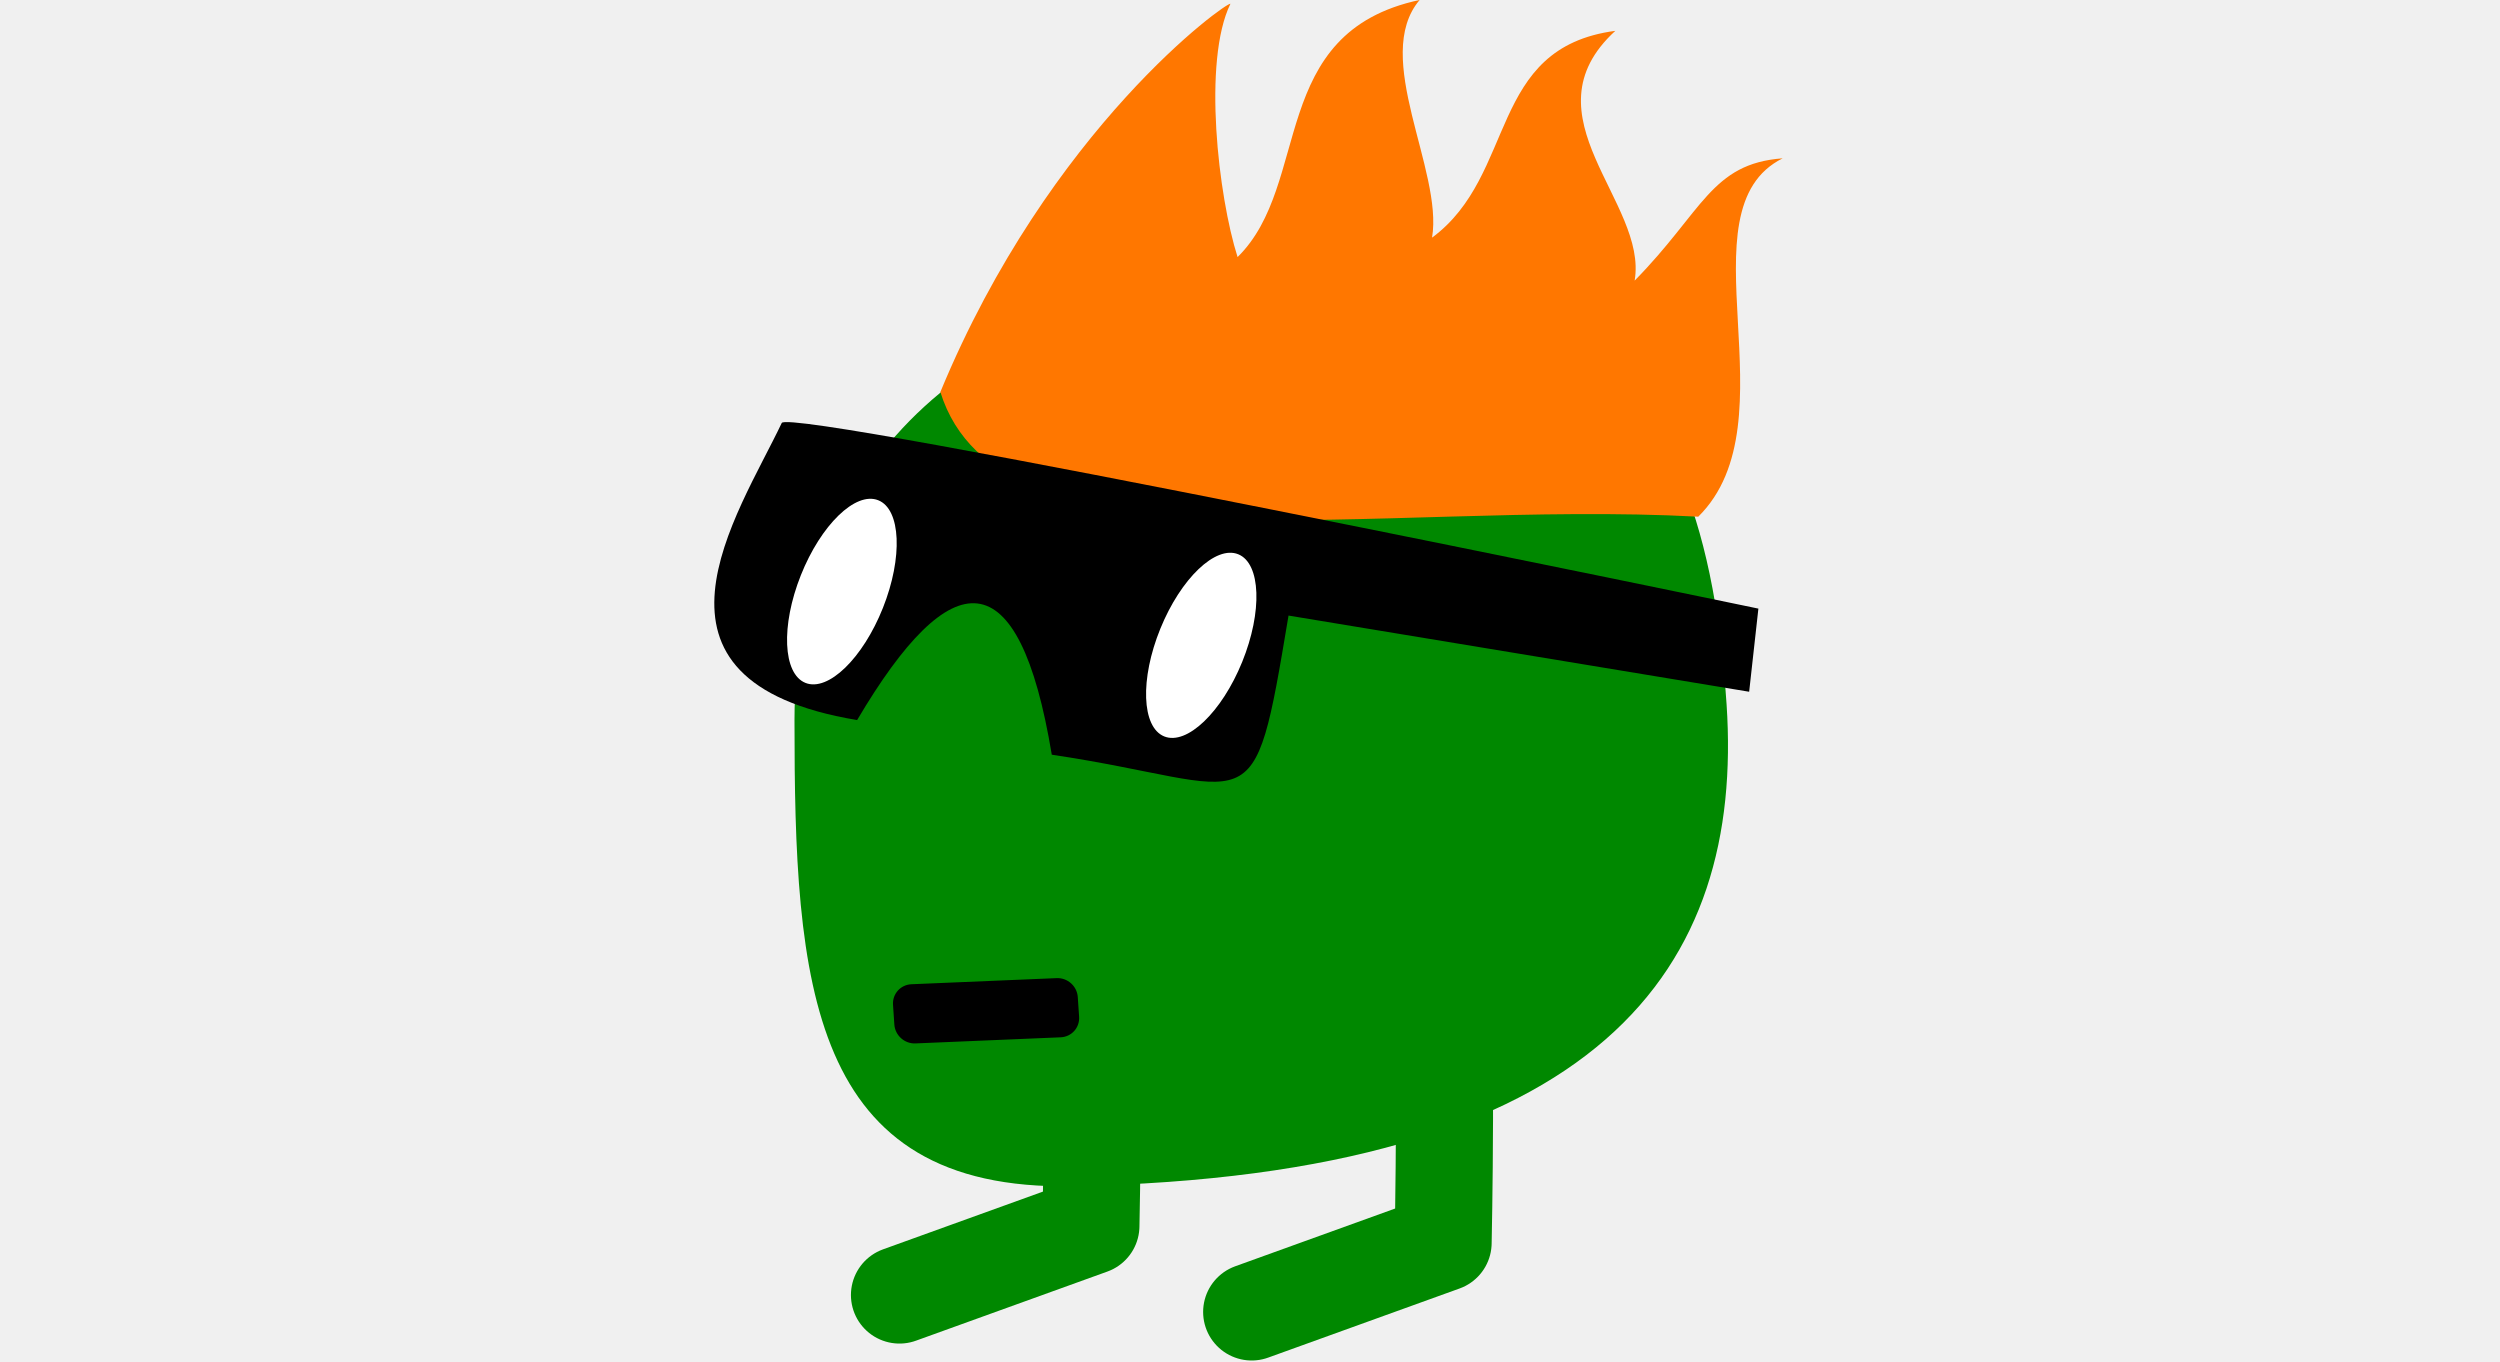
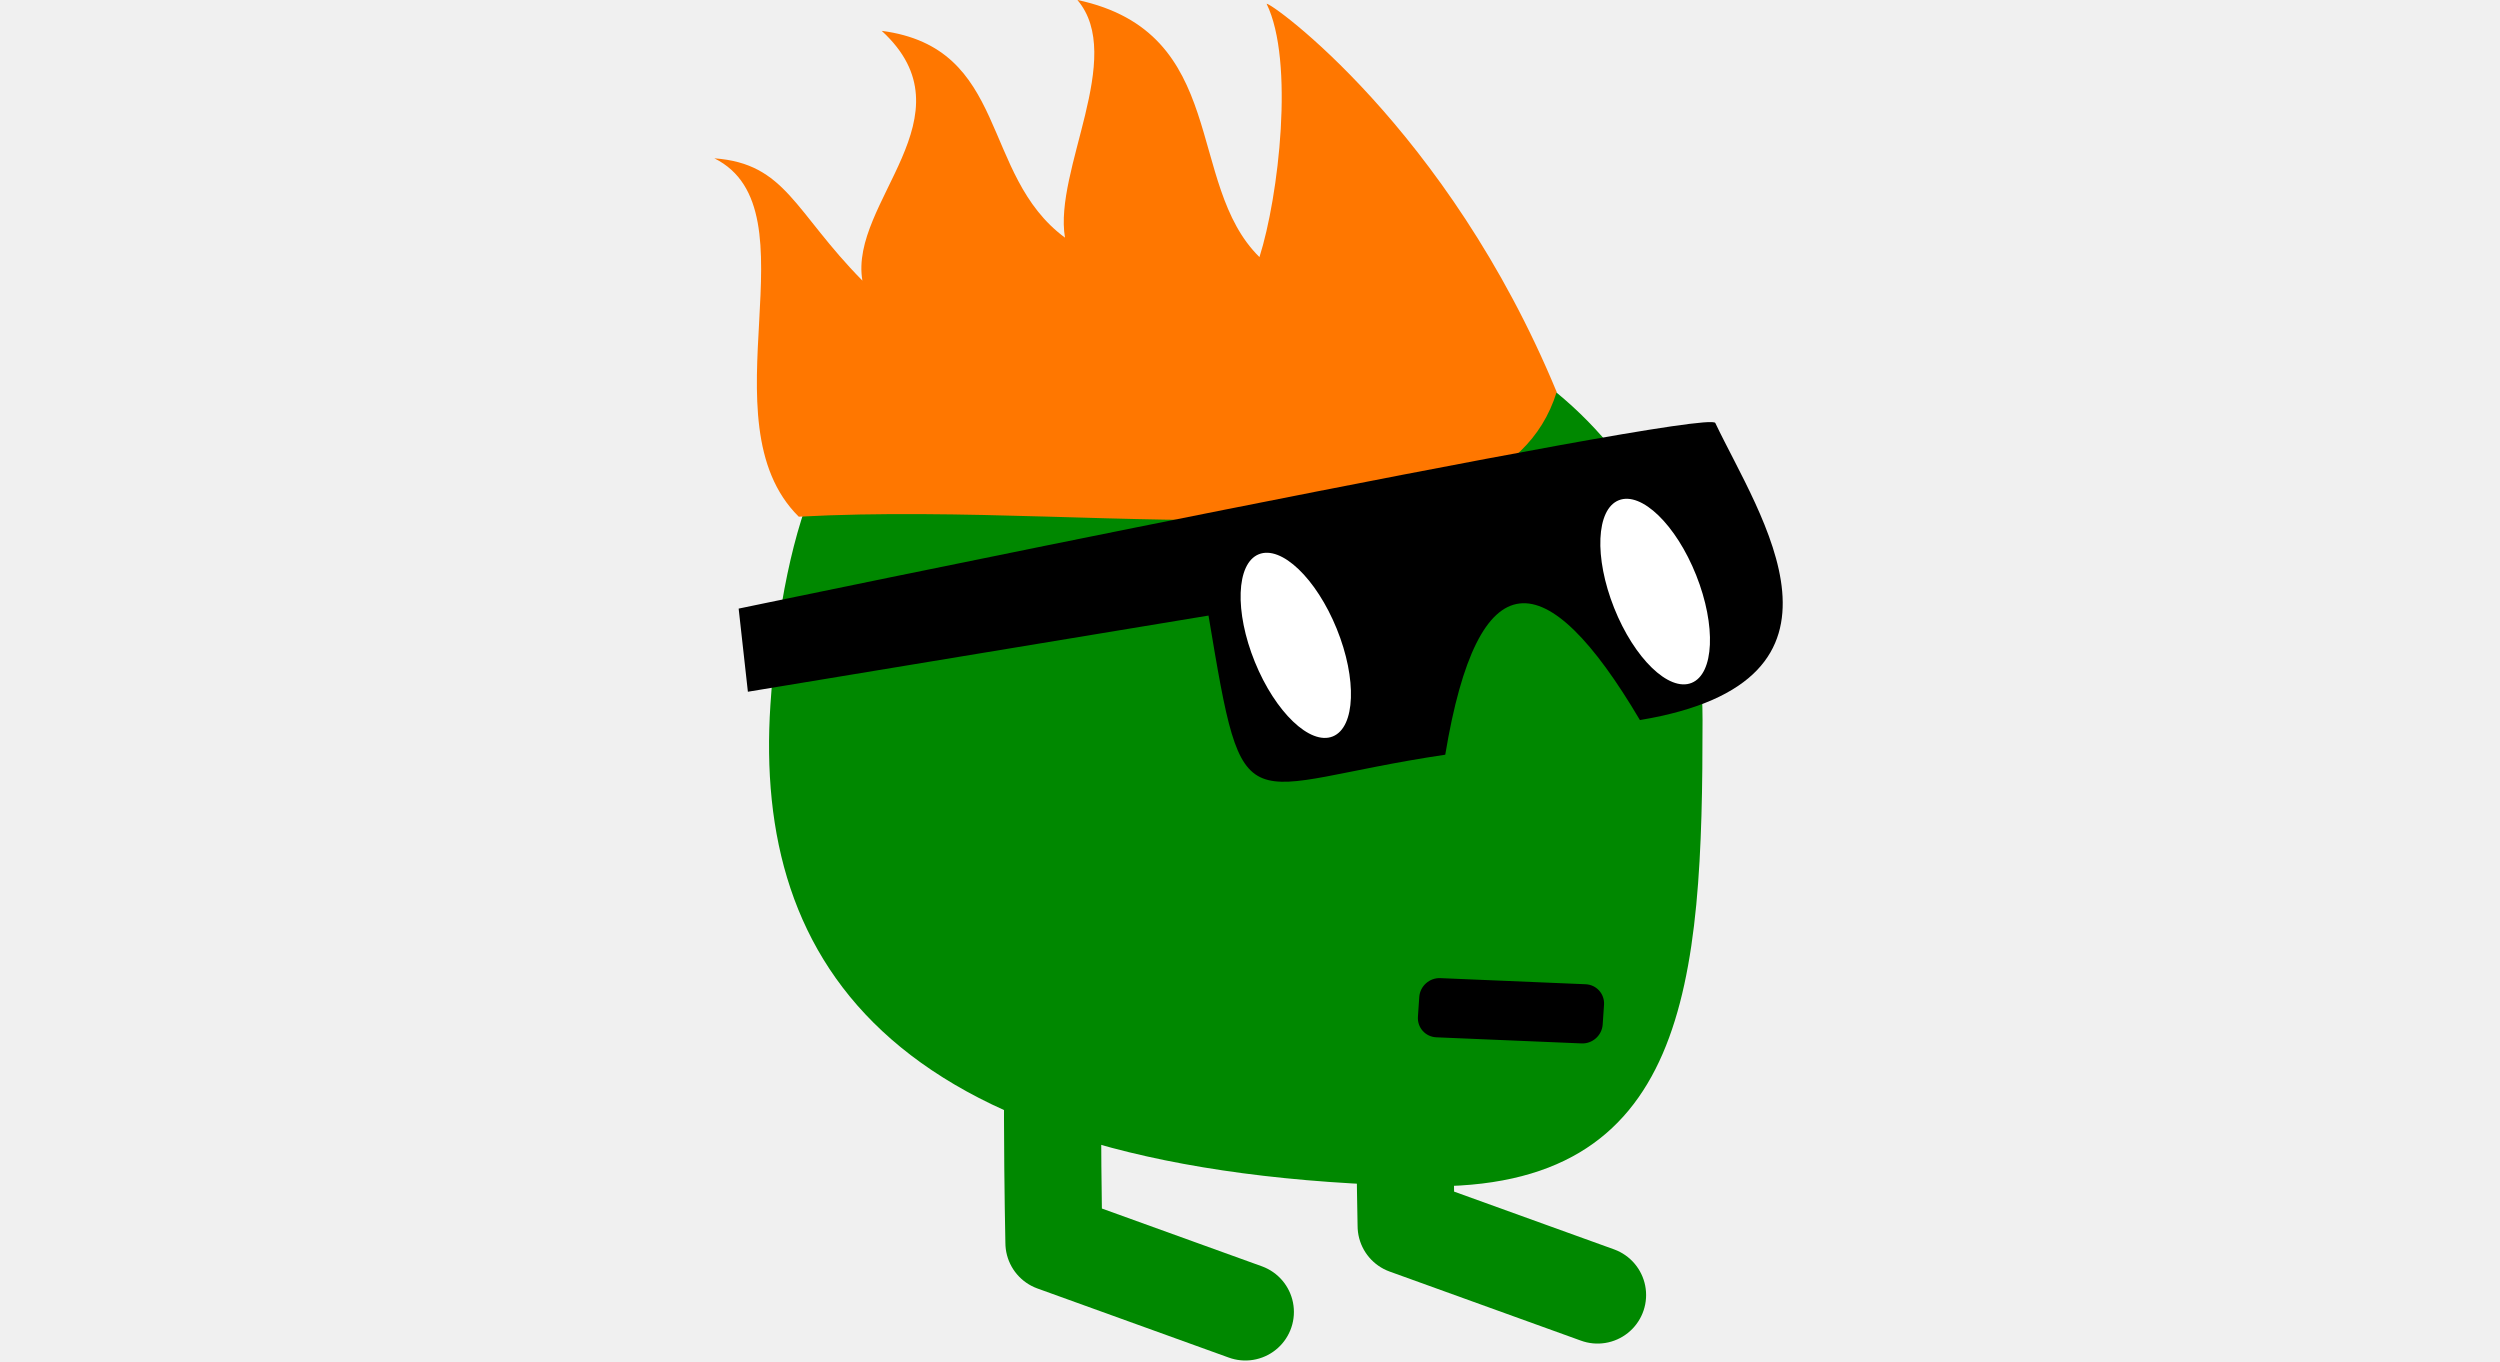
<svg xmlns="http://www.w3.org/2000/svg" width="85.818" height="46.752" id="svg2" version="1.1">
  <defs id="defs4" />
  <g id="layer1" transform="translate(1820.689,-1553.425)">
    <g id="g4255" />
-     <g id="g4300" transform="translate(194.4853,-7.485281)">
+     <g id="g4300" transform="matrix(-1,0,0,1,-3750.147,-7.485281)">
      <g transform="translate(-226.2887,1158.79)" id="g4187">
        <path style="fill:none;stroke:#008800;stroke-width:3.333;stroke-linecap:round;stroke-linejoin:round;stroke-miterlimit:4;stroke-opacity:1;stroke-dasharray:none" d="m -1751.554,432.675 c 0.282,3.977 0.116,11.527 0.116,11.527 l -6.571,2.373" id="path4189" />
        <path style="fill:none;stroke:#008800;stroke-width:3.333;stroke-linecap:round;stroke-linejoin:round;stroke-miterlimit:4;stroke-opacity:1;stroke-dasharray:none" d="m -1739.464,433.256 c 0.282,3.977 0.116,11.527 0.116,11.527 l -6.571,2.373" id="path4191" />
        <path style="color:#000000;fill:#008800;fill-opacity:1;fill-rule:nonzero;stroke:none;stroke-width:1.576;marker:none;visibility:visible;display:inline;overflow:visible;enable-background:accumulate" d="m -1729.616,426.31 c 0.592,8.947 -4.179,16.175 -22.451,16.529 -9.078,0.176 -9.546,-6.967 -9.546,-15.998 0,-9.031 6.654,-14.761 15.733,-14.761 9.08,0 15.369,0.717 16.264,14.231 z" id="path4193" />
        <path style="fill:#ff7700;fill-opacity:1;stroke:none" d="m -1756.605,415.575 c 3.754,-9.079 9.869,-13.425 9.956,-13.323 -0.959,1.962 -0.415,6.615 0.246,8.693 2.559,-2.515 1.011,-7.705 6.25,-8.826 -1.663,1.96 0.813,5.852 0.426,8.159 2.925,-2.159 1.9,-6.519 6.291,-7.099 -3.181,2.919 1.126,5.881 0.663,8.574 2.341,-2.376 2.626,-4.017 5.082,-4.198 -3.559,1.77 0.42,9.021 -2.898,12.302 -11.062,-0.598 -23.995,2.236 -26.017,-4.282 z" id="path4195" />
        <path style="fill:#000000;fill-opacity:1;stroke:none" d="m -1762.051,416.64 c 0.26,-0.548 33.526,6.372 33.526,6.372 l -0.317,2.854 -15.812,-2.615 c -1.247,7.474 -1.017,5.835 -8.127,4.776 -1.125,-6.789 -3.453,-6.657 -6.682,-1.189 -8.07,-1.341 -4.092,-7.03 -2.588,-10.198 z" id="path4197" />
        <path style="color:#000000;fill:#ffffff;fill-opacity:1;fill-rule:nonzero;stroke:none;stroke-width:1.576;marker:none;visibility:visible;display:inline;overflow:visible;enable-background:accumulate" id="path4199" d="m -1494.531,-1613.919 c 0,1.26 -0.266,2.281 -0.594,2.281 -0.328,0 -0.594,-1.021 -0.594,-2.281 0,-1.26 0.266,-2.281 0.594,-2.281 0.328,0 0.594,1.021 0.594,2.281 z" transform="matrix(2.365396,0.9595439,-0.5570182,1.370591,889.9304,4070.934)" />
        <path transform="matrix(2.372285,0.9423842,-0.5470752,1.374589,903.9411,4049.885)" d="m -1494.531,-1613.919 c 0,1.26 -0.266,2.281 -0.594,2.281 -0.328,0 -0.594,-1.021 -0.594,-2.281 0,-1.26 0.266,-2.281 0.594,-2.281 0.328,0 0.594,1.021 0.594,2.281 z" id="path4202" style="color:#000000;fill:#ffffff;fill-opacity:1;fill-rule:nonzero;stroke:none;stroke-width:1.576;marker:none;visibility:visible;display:inline;overflow:visible;enable-background:accumulate" />
        <rect style="color:#000000;fill:#000000;fill-opacity:1;fill-rule:nonzero;stroke:none;stroke-width:1.576;marker:none;visibility:visible;display:inline;overflow:visible;enable-background:accumulate" id="rect4204" width="6.348" height="2.036" x="-1784.294" y="361.748" ry="0.679" transform="matrix(0.9991159,-0.04204107,0.06755987,0.9977152,0,0)" />
      </g>
      <path transform="matrix(-2.799758,0,0,1.134787,-1671.604,932.8763)" d="m 107.406,565.156 -15.344,8.875 15.344,8.844 15.344,-8.844 -15.344,-8.875 z" id="path4298" style="fill:none;stroke:none" />
    </g>
  </g>
</svg>
